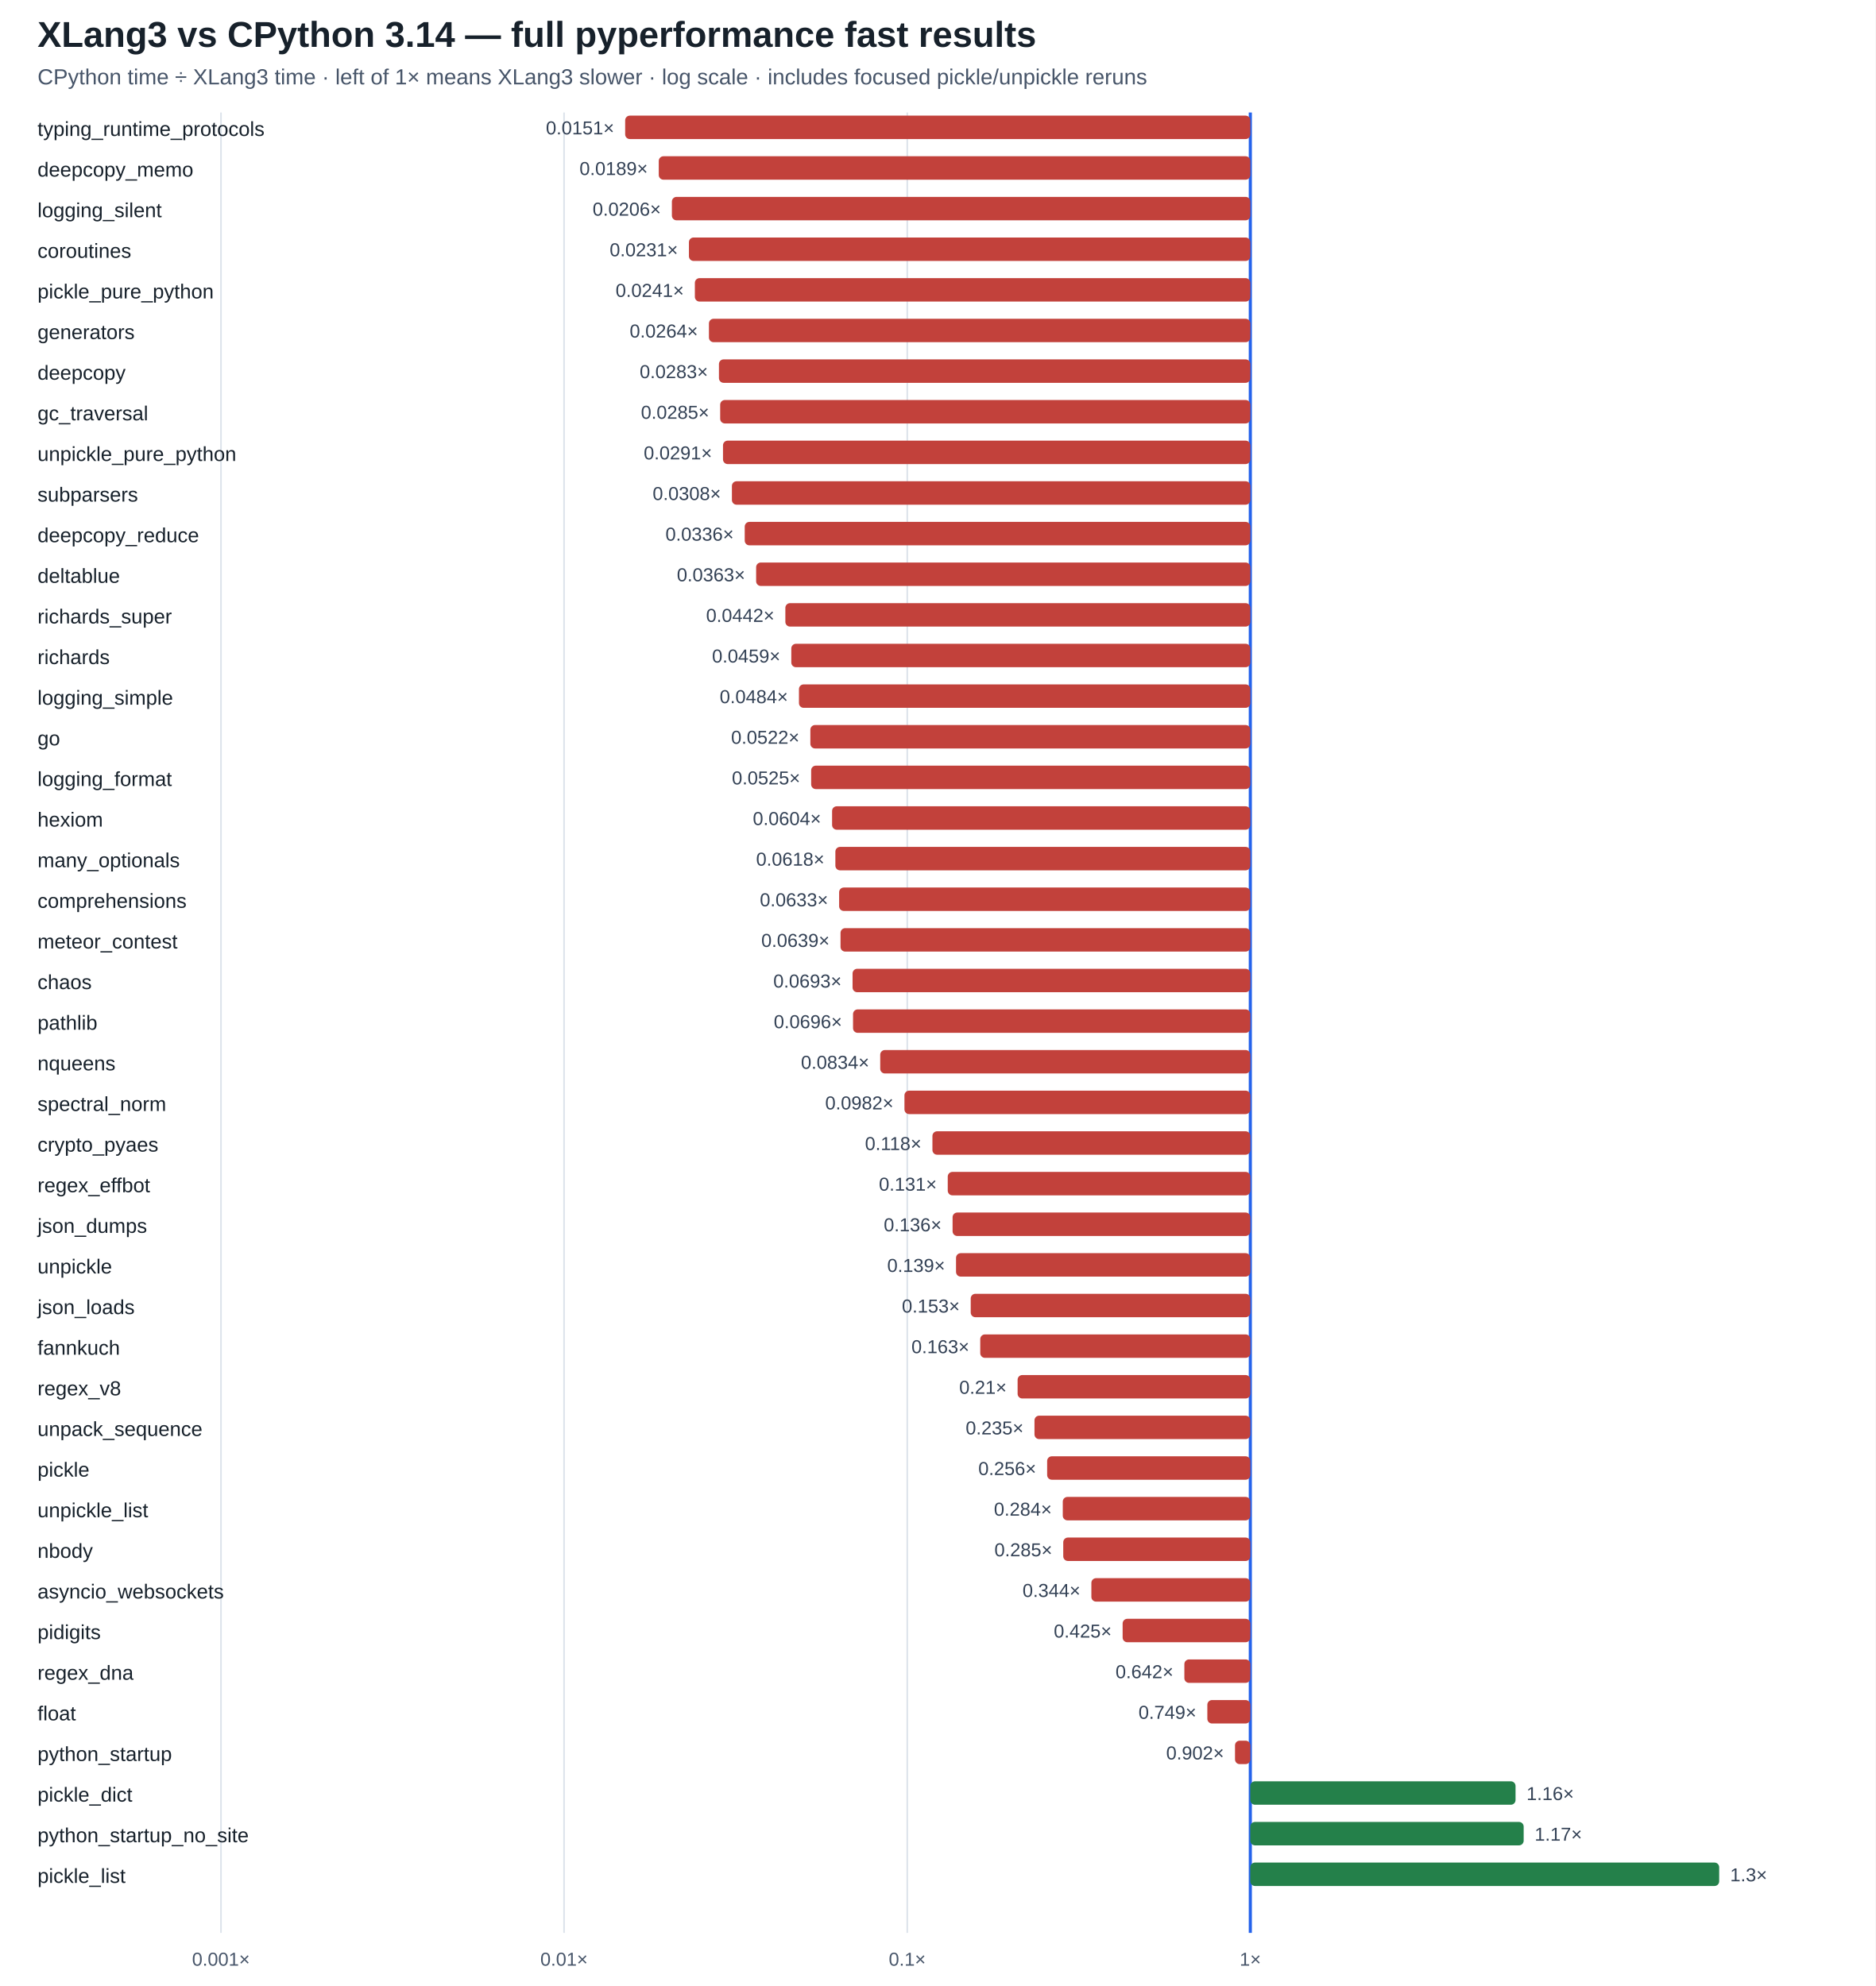
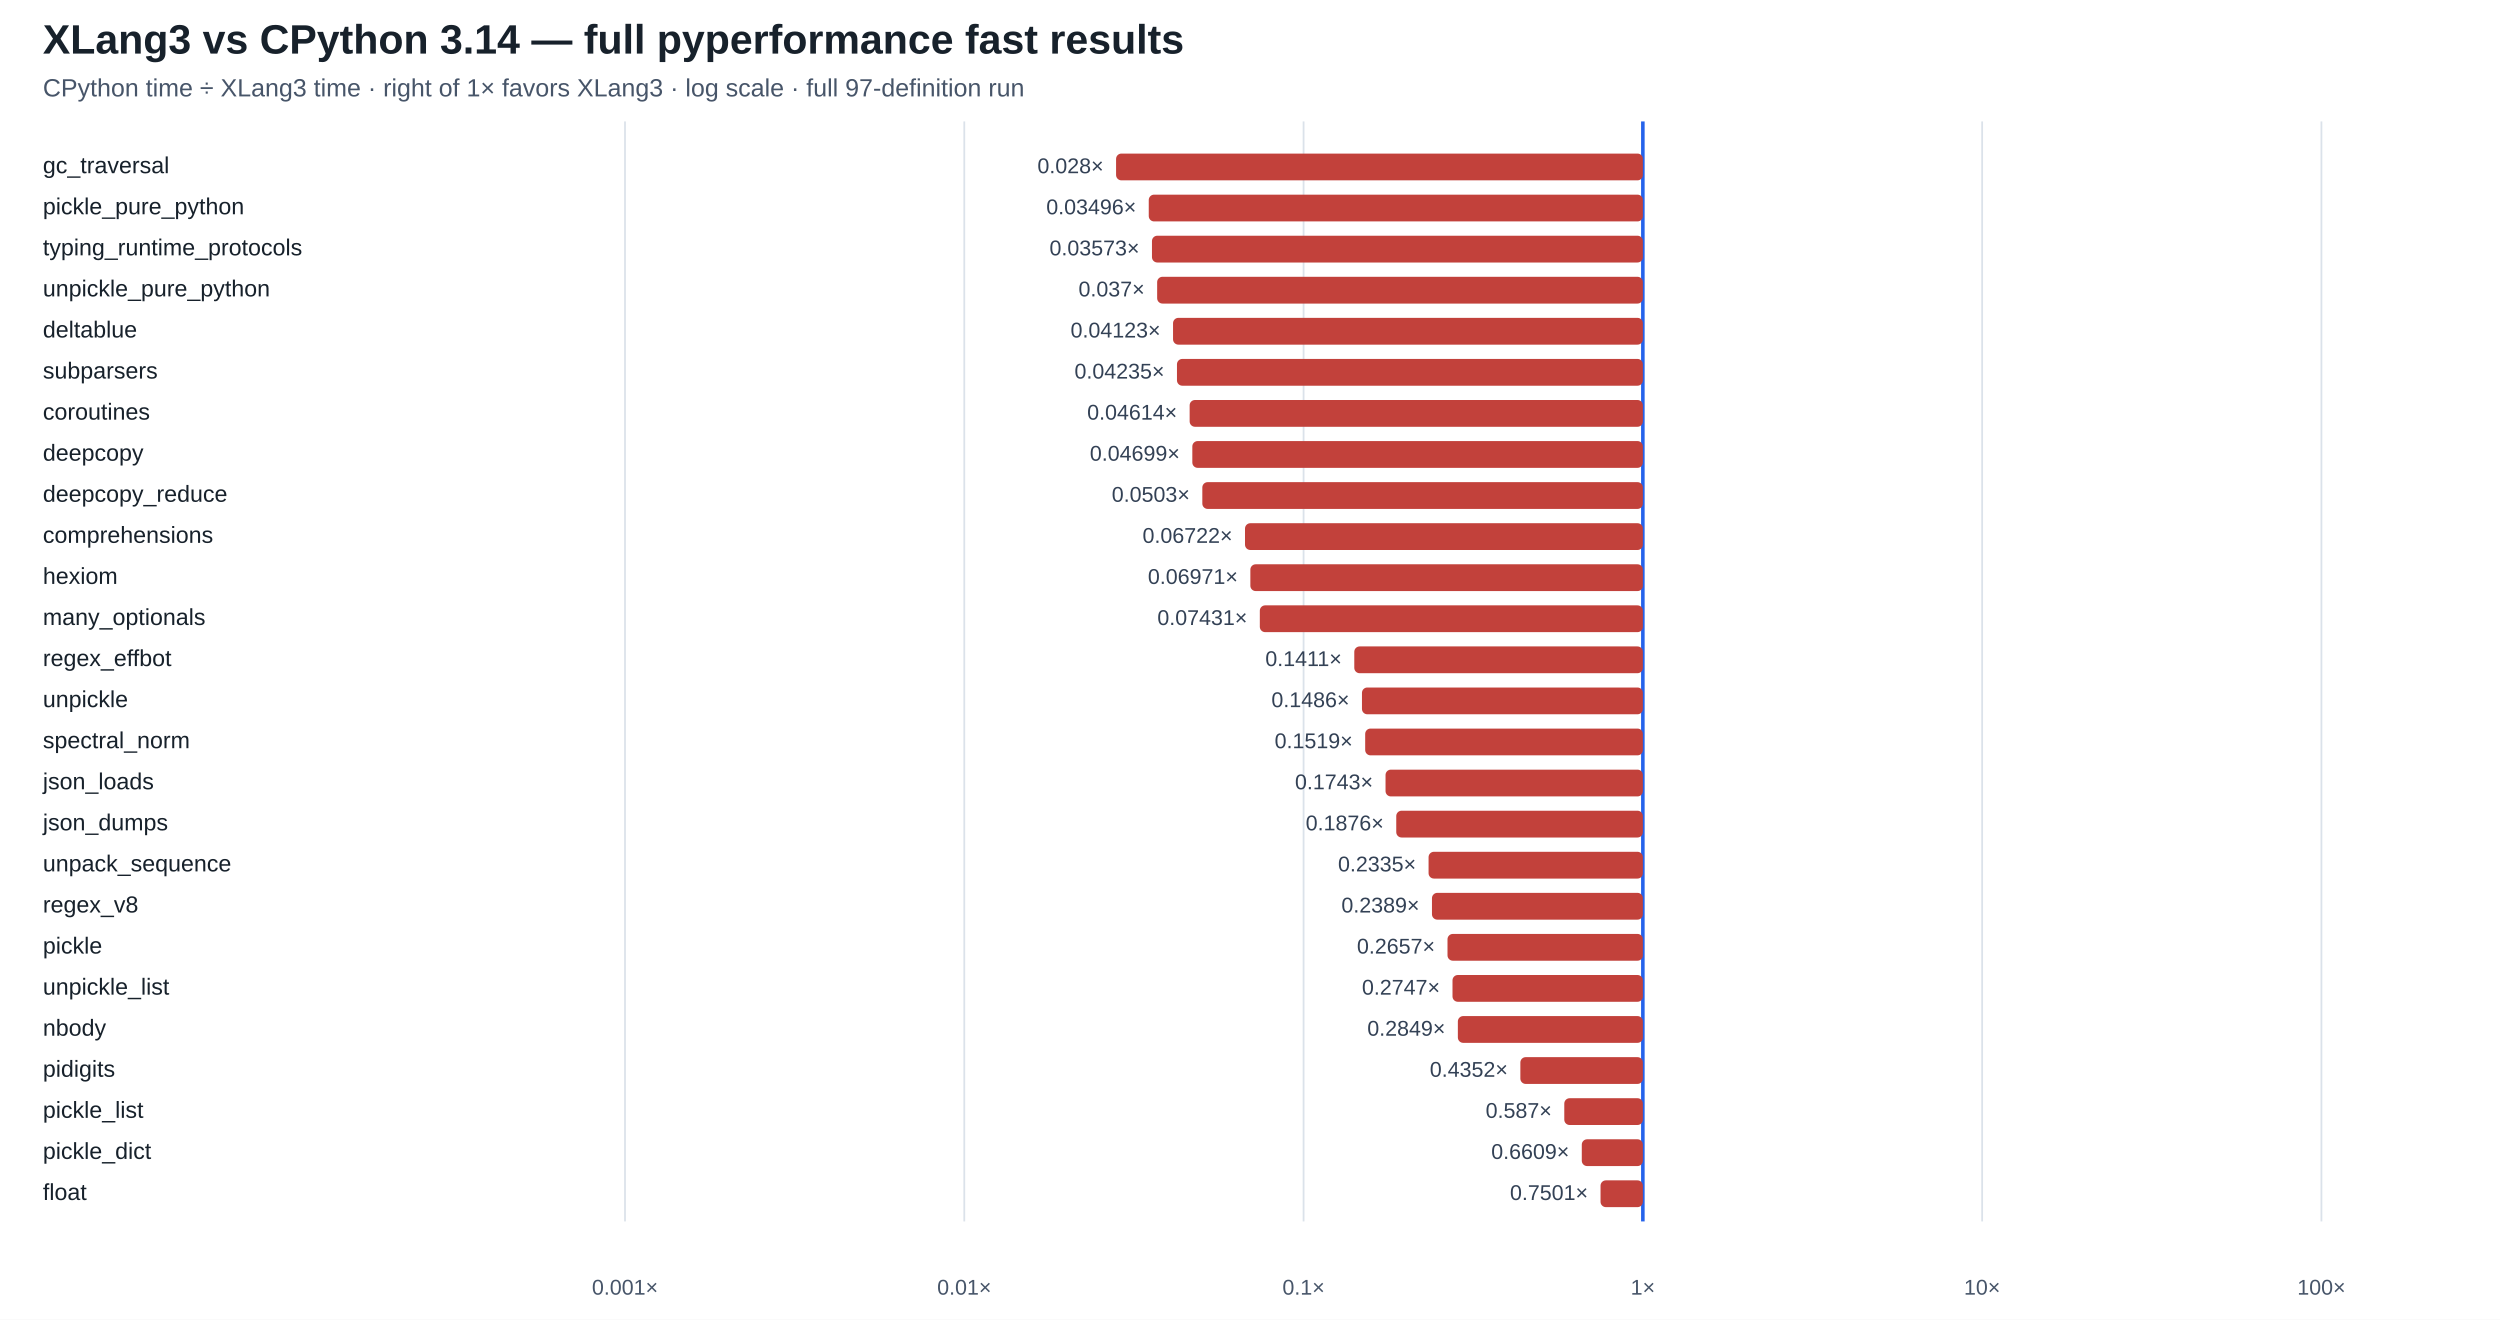
- <svg xmlns="http://www.w3.org/2000/svg" width="1200" height="1271" viewBox="0 0 1200 1271">
+ <svg xmlns="http://www.w3.org/2000/svg" width="1400" height="739" viewBox="0 0 1400 739">
  <style>text{font-family:Segoe UI,Arial,sans-serif;fill:#17212b}.title{font-size:23px;font-weight:700}.sub{font-size:14px;fill:#475569}.label{font-size:13px}.value{font-size:12px;fill:#334155}.axis{font-size:12px;fill:#475569}</style>
  <rect width="100%" height="100%" fill="#fff" />
  <text x="24" y="30" class="title">XLang3 vs CPython 3.14 — full pyperformance fast results</text>
-   <text x="24" y="54" class="sub">CPython time ÷ XLang3 time · left of 1× means XLang3 slower · log scale · includes focused pickle/unpickle reruns</text>
-   <line x1="141.4" y1="72" x2="141.4" y2="1237" stroke="#dbe2ea" stroke-width="1" />
-   <text x="141.4" y="1258" text-anchor="middle" class="axis">0.001×</text>
-   <line x1="360.9" y1="72" x2="360.9" y2="1237" stroke="#dbe2ea" stroke-width="1" />
-   <text x="360.9" y="1258" text-anchor="middle" class="axis">0.01×</text>
-   <line x1="580.5" y1="72" x2="580.5" y2="1237" stroke="#dbe2ea" stroke-width="1" />
-   <text x="580.5" y="1258" text-anchor="middle" class="axis">0.1×</text>
-   <line x1="800.0" y1="72" x2="800.0" y2="1237" stroke="#2563eb" stroke-width="2" />
-   <text x="800.0" y="1258" text-anchor="middle" class="axis">1×</text>
-   <line x1="3400.6" y1="72" x2="3400.6" y2="1237" stroke="#dbe2ea" stroke-width="1" />
-   <text x="3400.6" y="1258" text-anchor="middle" class="axis">10×</text>
-   <text x="24" y="87" class="label">typing_runtime_protocols</text>
-   <rect x="400.0" y="74" width="400.0" height="15" rx="3" fill="#c2413b" />
-   <text x="393.0" y="86" text-anchor="end" class="value">0.0151×</text>
-   <text x="24" y="113" class="label">deepcopy_memo</text>
-   <rect x="421.5" y="100" width="378.5" height="15" rx="3" fill="#c2413b" />
-   <text x="414.5" y="112" text-anchor="end" class="value">0.0189×</text>
-   <text x="24" y="139" class="label">logging_silent</text>
-   <rect x="429.9" y="126" width="370.1" height="15" rx="3" fill="#c2413b" />
-   <text x="422.9" y="138" text-anchor="end" class="value">0.0206×</text>
-   <text x="24" y="165" class="label">coroutines</text>
-   <rect x="440.8" y="152" width="359.2" height="15" rx="3" fill="#c2413b" />
-   <text x="433.8" y="164" text-anchor="end" class="value">0.0231×</text>
-   <text x="24" y="191" class="label">pickle_pure_python</text>
-   <rect x="444.6" y="178" width="355.4" height="15" rx="3" fill="#c2413b" />
-   <text x="437.6" y="190" text-anchor="end" class="value">0.0241×</text>
-   <text x="24" y="217" class="label">generators</text>
-   <rect x="453.6" y="204" width="346.4" height="15" rx="3" fill="#c2413b" />
-   <text x="446.6" y="216" text-anchor="end" class="value">0.0264×</text>
-   <text x="24" y="243" class="label">deepcopy</text>
-   <rect x="460.0" y="230" width="340.0" height="15" rx="3" fill="#c2413b" />
-   <text x="453.0" y="242" text-anchor="end" class="value">0.0283×</text>
-   <text x="24" y="269" class="label">gc_traversal</text>
-   <rect x="460.8" y="256" width="339.2" height="15" rx="3" fill="#c2413b" />
-   <text x="453.8" y="268" text-anchor="end" class="value">0.0285×</text>
-   <text x="24" y="295" class="label">unpickle_pure_python</text>
-   <rect x="462.6" y="282" width="337.4" height="15" rx="3" fill="#c2413b" />
-   <text x="455.6" y="294" text-anchor="end" class="value">0.0291×</text>
-   <text x="24" y="321" class="label">subparsers</text>
-   <rect x="468.3" y="308" width="331.7" height="15" rx="3" fill="#c2413b" />
-   <text x="461.3" y="320" text-anchor="end" class="value">0.0308×</text>
-   <text x="24" y="347" class="label">deepcopy_reduce</text>
-   <rect x="476.5" y="334" width="323.5" height="15" rx="3" fill="#c2413b" />
-   <text x="469.5" y="346" text-anchor="end" class="value">0.0336×</text>
-   <text x="24" y="373" class="label">deltablue</text>
-   <rect x="483.8" y="360" width="316.2" height="15" rx="3" fill="#c2413b" />
-   <text x="476.8" y="372" text-anchor="end" class="value">0.0363×</text>
-   <text x="24" y="399" class="label">richards_super</text>
-   <rect x="502.5" y="386" width="297.5" height="15" rx="3" fill="#c2413b" />
-   <text x="495.5" y="398" text-anchor="end" class="value">0.0442×</text>
-   <text x="24" y="425" class="label">richards</text>
-   <rect x="506.3" y="412" width="293.7" height="15" rx="3" fill="#c2413b" />
-   <text x="499.3" y="424" text-anchor="end" class="value">0.0459×</text>
-   <text x="24" y="451" class="label">logging_simple</text>
-   <rect x="511.2" y="438" width="288.8" height="15" rx="3" fill="#c2413b" />
-   <text x="504.2" y="450" text-anchor="end" class="value">0.0484×</text>
-   <text x="24" y="477" class="label">go</text>
-   <rect x="518.5" y="464" width="281.5" height="15" rx="3" fill="#c2413b" />
-   <text x="511.5" y="476" text-anchor="end" class="value">0.0522×</text>
-   <text x="24" y="503" class="label">logging_format</text>
-   <rect x="519.0" y="490" width="281.0" height="15" rx="3" fill="#c2413b" />
-   <text x="512.0" y="502" text-anchor="end" class="value">0.0525×</text>
-   <text x="24" y="529" class="label">hexiom</text>
-   <rect x="532.4" y="516" width="267.6" height="15" rx="3" fill="#c2413b" />
-   <text x="525.4" y="528" text-anchor="end" class="value">0.0604×</text>
-   <text x="24" y="555" class="label">many_optionals</text>
-   <rect x="534.5" y="542" width="265.5" height="15" rx="3" fill="#c2413b" />
-   <text x="527.5" y="554" text-anchor="end" class="value">0.0618×</text>
-   <text x="24" y="581" class="label">comprehensions</text>
-   <rect x="536.9" y="568" width="263.1" height="15" rx="3" fill="#c2413b" />
-   <text x="529.9" y="580" text-anchor="end" class="value">0.0633×</text>
-   <text x="24" y="607" class="label">meteor_contest</text>
-   <rect x="537.8" y="594" width="262.2" height="15" rx="3" fill="#c2413b" />
-   <text x="530.8" y="606" text-anchor="end" class="value">0.0639×</text>
-   <text x="24" y="633" class="label">chaos</text>
-   <rect x="545.5" y="620" width="254.5" height="15" rx="3" fill="#c2413b" />
-   <text x="538.5" y="632" text-anchor="end" class="value">0.0693×</text>
-   <text x="24" y="659" class="label">pathlib</text>
-   <rect x="545.8" y="646" width="254.2" height="15" rx="3" fill="#c2413b" />
-   <text x="538.8" y="658" text-anchor="end" class="value">0.0696×</text>
-   <text x="24" y="685" class="label">nqueens</text>
-   <rect x="563.2" y="672" width="236.8" height="15" rx="3" fill="#c2413b" />
-   <text x="556.2" y="684" text-anchor="end" class="value">0.0834×</text>
-   <text x="24" y="711" class="label">spectral_norm</text>
-   <rect x="578.7" y="698" width="221.3" height="15" rx="3" fill="#c2413b" />
-   <text x="571.7" y="710" text-anchor="end" class="value">0.0982×</text>
-   <text x="24" y="737" class="label">crypto_pyaes</text>
-   <rect x="596.6" y="724" width="203.4" height="15" rx="3" fill="#c2413b" />
-   <text x="589.6" y="736" text-anchor="end" class="value">0.118×</text>
-   <text x="24" y="763" class="label">regex_effbot</text>
-   <rect x="606.4" y="750" width="193.6" height="15" rx="3" fill="#c2413b" />
-   <text x="599.4" y="762" text-anchor="end" class="value">0.131×</text>
-   <text x="24" y="789" class="label">json_dumps</text>
-   <rect x="609.5" y="776" width="190.5" height="15" rx="3" fill="#c2413b" />
-   <text x="602.5" y="788" text-anchor="end" class="value">0.136×</text>
-   <text x="24" y="815" class="label">unpickle</text>
-   <rect x="611.7" y="802" width="188.3" height="15" rx="3" fill="#c2413b" />
-   <text x="604.7" y="814" text-anchor="end" class="value">0.139×</text>
-   <text x="24" y="841" class="label">json_loads</text>
-   <rect x="621.1" y="828" width="178.9" height="15" rx="3" fill="#c2413b" />
-   <text x="614.1" y="840" text-anchor="end" class="value">0.153×</text>
-   <text x="24" y="867" class="label">fannkuch</text>
-   <rect x="627.2" y="854" width="172.8" height="15" rx="3" fill="#c2413b" />
-   <text x="620.2" y="866" text-anchor="end" class="value">0.163×</text>
-   <text x="24" y="893" class="label">regex_v8</text>
-   <rect x="651.1" y="880" width="148.9" height="15" rx="3" fill="#c2413b" />
-   <text x="644.1" y="892" text-anchor="end" class="value">0.21×</text>
-   <text x="24" y="919" class="label">unpack_sequence</text>
-   <rect x="661.9" y="906" width="138.1" height="15" rx="3" fill="#c2413b" />
-   <text x="654.9" y="918" text-anchor="end" class="value">0.235×</text>
-   <text x="24" y="945" class="label">pickle</text>
-   <rect x="670.0" y="932" width="130.0" height="15" rx="3" fill="#c2413b" />
-   <text x="663.0" y="944" text-anchor="end" class="value">0.256×</text>
-   <text x="24" y="971" class="label">unpickle_list</text>
-   <rect x="680.0" y="958" width="120.0" height="15" rx="3" fill="#c2413b" />
-   <text x="673.0" y="970" text-anchor="end" class="value">0.284×</text>
-   <text x="24" y="997" class="label">nbody</text>
-   <rect x="680.3" y="984" width="119.7" height="15" rx="3" fill="#c2413b" />
-   <text x="673.3" y="996" text-anchor="end" class="value">0.285×</text>
-   <text x="24" y="1023" class="label">asyncio_websockets</text>
-   <rect x="698.3" y="1010" width="101.7" height="15" rx="3" fill="#c2413b" />
-   <text x="691.3" y="1022" text-anchor="end" class="value">0.344×</text>
-   <text x="24" y="1049" class="label">pidigits</text>
-   <rect x="718.3" y="1036" width="81.7" height="15" rx="3" fill="#c2413b" />
-   <text x="711.3" y="1048" text-anchor="end" class="value">0.425×</text>
-   <text x="24" y="1075" class="label">regex_dna</text>
-   <rect x="757.8" y="1062" width="42.2" height="15" rx="3" fill="#c2413b" />
-   <text x="750.8" y="1074" text-anchor="end" class="value">0.642×</text>
-   <text x="24" y="1101" class="label">float</text>
-   <rect x="772.5" y="1088" width="27.5" height="15" rx="3" fill="#c2413b" />
-   <text x="765.5" y="1100" text-anchor="end" class="value">0.749×</text>
-   <text x="24" y="1127" class="label">python_startup</text>
-   <rect x="790.2" y="1114" width="9.8" height="15" rx="3" fill="#c2413b" />
-   <text x="783.2" y="1126" text-anchor="end" class="value">0.902×</text>
-   <text x="24" y="1153" class="label">pickle_dict</text>
-   <rect x="800.0" y="1140" width="169.7" height="15" rx="3" fill="#24804a" />
-   <text x="976.7" y="1152" text-anchor="start" class="value">1.16×</text>
-   <text x="24" y="1179" class="label">python_startup_no_site</text>
-   <rect x="800.0" y="1166" width="174.9" height="15" rx="3" fill="#24804a" />
-   <text x="981.9" y="1178" text-anchor="start" class="value">1.17×</text>
-   <text x="24" y="1205" class="label">pickle_list</text>
-   <rect x="800.0" y="1192" width="300.0" height="15" rx="3" fill="#24804a" />
-   <text x="1107.0" y="1204" text-anchor="start" class="value">1.3×</text>
+   <text x="24" y="54" class="sub">CPython time ÷ XLang3 time · right of 1× favors XLang3 · log scale · full 97-definition run</text>
+   <line x1="350.0" y1="68" x2="350.0" y2="684" stroke="#dbe2ea" stroke-width="1" />
+   <text x="350.0" y="725" text-anchor="middle" class="axis">0.001×</text>
+   <line x1="540.0" y1="68" x2="540.0" y2="684" stroke="#dbe2ea" stroke-width="1" />
+   <text x="540.0" y="725" text-anchor="middle" class="axis">0.01×</text>
+   <line x1="730.0" y1="68" x2="730.0" y2="684" stroke="#dbe2ea" stroke-width="1" />
+   <text x="730.0" y="725" text-anchor="middle" class="axis">0.1×</text>
+   <line x1="920.0" y1="68" x2="920.0" y2="684" stroke="#2563eb" stroke-width="2" />
+   <text x="920.0" y="725" text-anchor="middle" class="axis">1×</text>
+   <line x1="1110.0" y1="68" x2="1110.0" y2="684" stroke="#dbe2ea" stroke-width="1" />
+   <text x="1110.0" y="725" text-anchor="middle" class="axis">10×</text>
+   <line x1="1300.0" y1="68" x2="1300.0" y2="684" stroke="#dbe2ea" stroke-width="1" />
+   <text x="1300.0" y="725" text-anchor="middle" class="axis">100×</text>
+   <text x="24" y="97" class="label">gc_traversal</text>
+   <rect x="625.0" y="86" width="295.0" height="15" rx="3" fill="#c2413b" />
+   <text x="618.0" y="97" text-anchor="end" class="value">0.028×</text>
+   <text x="24" y="120" class="label">pickle_pure_python</text>
+   <rect x="643.3" y="109" width="276.7" height="15" rx="3" fill="#c2413b" />
+   <text x="636.3" y="120" text-anchor="end" class="value">0.03496×</text>
+   <text x="24" y="143" class="label">typing_runtime_protocols</text>
+   <rect x="645.1" y="132" width="274.9" height="15" rx="3" fill="#c2413b" />
+   <text x="638.1" y="143" text-anchor="end" class="value">0.03573×</text>
+   <text x="24" y="166" class="label">unpickle_pure_python</text>
+   <rect x="648.0" y="155" width="272.0" height="15" rx="3" fill="#c2413b" />
+   <text x="641.0" y="166" text-anchor="end" class="value">0.037×</text>
+   <text x="24" y="189" class="label">deltablue</text>
+   <rect x="656.9" y="178" width="263.1" height="15" rx="3" fill="#c2413b" />
+   <text x="649.9" y="189" text-anchor="end" class="value">0.04123×</text>
+   <text x="24" y="212" class="label">subparsers</text>
+   <rect x="659.1" y="201" width="260.9" height="15" rx="3" fill="#c2413b" />
+   <text x="652.1" y="212" text-anchor="end" class="value">0.04235×</text>
+   <text x="24" y="235" class="label">coroutines</text>
+   <rect x="666.2" y="224" width="253.8" height="15" rx="3" fill="#c2413b" />
+   <text x="659.2" y="235" text-anchor="end" class="value">0.04614×</text>
+   <text x="24" y="258" class="label">deepcopy</text>
+   <rect x="667.7" y="247" width="252.3" height="15" rx="3" fill="#c2413b" />
+   <text x="660.7" y="258" text-anchor="end" class="value">0.04699×</text>
+   <text x="24" y="281" class="label">deepcopy_reduce</text>
+   <rect x="673.3" y="270" width="246.7" height="15" rx="3" fill="#c2413b" />
+   <text x="666.3" y="281" text-anchor="end" class="value">0.0503×</text>
+   <text x="24" y="304" class="label">comprehensions</text>
+   <rect x="697.2" y="293" width="222.8" height="15" rx="3" fill="#c2413b" />
+   <text x="690.2" y="304" text-anchor="end" class="value">0.06722×</text>
+   <text x="24" y="327" class="label">hexiom</text>
+   <rect x="700.2" y="316" width="219.8" height="15" rx="3" fill="#c2413b" />
+   <text x="693.2" y="327" text-anchor="end" class="value">0.06971×</text>
+   <text x="24" y="350" class="label">many_optionals</text>
+   <rect x="705.5" y="339" width="214.5" height="15" rx="3" fill="#c2413b" />
+   <text x="698.5" y="350" text-anchor="end" class="value">0.07431×</text>
+   <text x="24" y="373" class="label">regex_effbot</text>
+   <rect x="758.4" y="362" width="161.6" height="15" rx="3" fill="#c2413b" />
+   <text x="751.4" y="373" text-anchor="end" class="value">0.1411×</text>
+   <text x="24" y="396" class="label">unpickle</text>
+   <rect x="762.7" y="385" width="157.3" height="15" rx="3" fill="#c2413b" />
+   <text x="755.7" y="396" text-anchor="end" class="value">0.1486×</text>
+   <text x="24" y="419" class="label">spectral_norm</text>
+   <rect x="764.5" y="408" width="155.5" height="15" rx="3" fill="#c2413b" />
+   <text x="757.5" y="419" text-anchor="end" class="value">0.1519×</text>
+   <text x="24" y="442" class="label">json_loads</text>
+   <rect x="775.9" y="431" width="144.1" height="15" rx="3" fill="#c2413b" />
+   <text x="768.9" y="442" text-anchor="end" class="value">0.1743×</text>
+   <text x="24" y="465" class="label">json_dumps</text>
+   <rect x="781.9" y="454" width="138.1" height="15" rx="3" fill="#c2413b" />
+   <text x="774.9" y="465" text-anchor="end" class="value">0.1876×</text>
+   <text x="24" y="488" class="label">unpack_sequence</text>
+   <rect x="800.0" y="477" width="120.0" height="15" rx="3" fill="#c2413b" />
+   <text x="793.0" y="488" text-anchor="end" class="value">0.2335×</text>
+   <text x="24" y="511" class="label">regex_v8</text>
+   <rect x="801.9" y="500" width="118.1" height="15" rx="3" fill="#c2413b" />
+   <text x="794.9" y="511" text-anchor="end" class="value">0.2389×</text>
+   <text x="24" y="534" class="label">pickle</text>
+   <rect x="810.6" y="523" width="109.4" height="15" rx="3" fill="#c2413b" />
+   <text x="803.6" y="534" text-anchor="end" class="value">0.2657×</text>
+   <text x="24" y="557" class="label">unpickle_list</text>
+   <rect x="813.4" y="546" width="106.6" height="15" rx="3" fill="#c2413b" />
+   <text x="806.4" y="557" text-anchor="end" class="value">0.2747×</text>
+   <text x="24" y="580" class="label">nbody</text>
+   <rect x="816.4" y="569" width="103.6" height="15" rx="3" fill="#c2413b" />
+   <text x="809.4" y="580" text-anchor="end" class="value">0.2849×</text>
+   <text x="24" y="603" class="label">pidigits</text>
+   <rect x="851.4" y="592" width="68.6" height="15" rx="3" fill="#c2413b" />
+   <text x="844.4" y="603" text-anchor="end" class="value">0.4352×</text>
+   <text x="24" y="626" class="label">pickle_list</text>
+   <rect x="876.0" y="615" width="44.0" height="15" rx="3" fill="#c2413b" />
+   <text x="869.0" y="626" text-anchor="end" class="value">0.587×</text>
+   <text x="24" y="649" class="label">pickle_dict</text>
+   <rect x="885.8" y="638" width="34.2" height="15" rx="3" fill="#c2413b" />
+   <text x="878.8" y="649" text-anchor="end" class="value">0.6609×</text>
+   <text x="24" y="672" class="label">float</text>
+   <rect x="896.3" y="661" width="23.7" height="15" rx="3" fill="#c2413b" />
+   <text x="889.3" y="672" text-anchor="end" class="value">0.7501×</text>
</svg>
